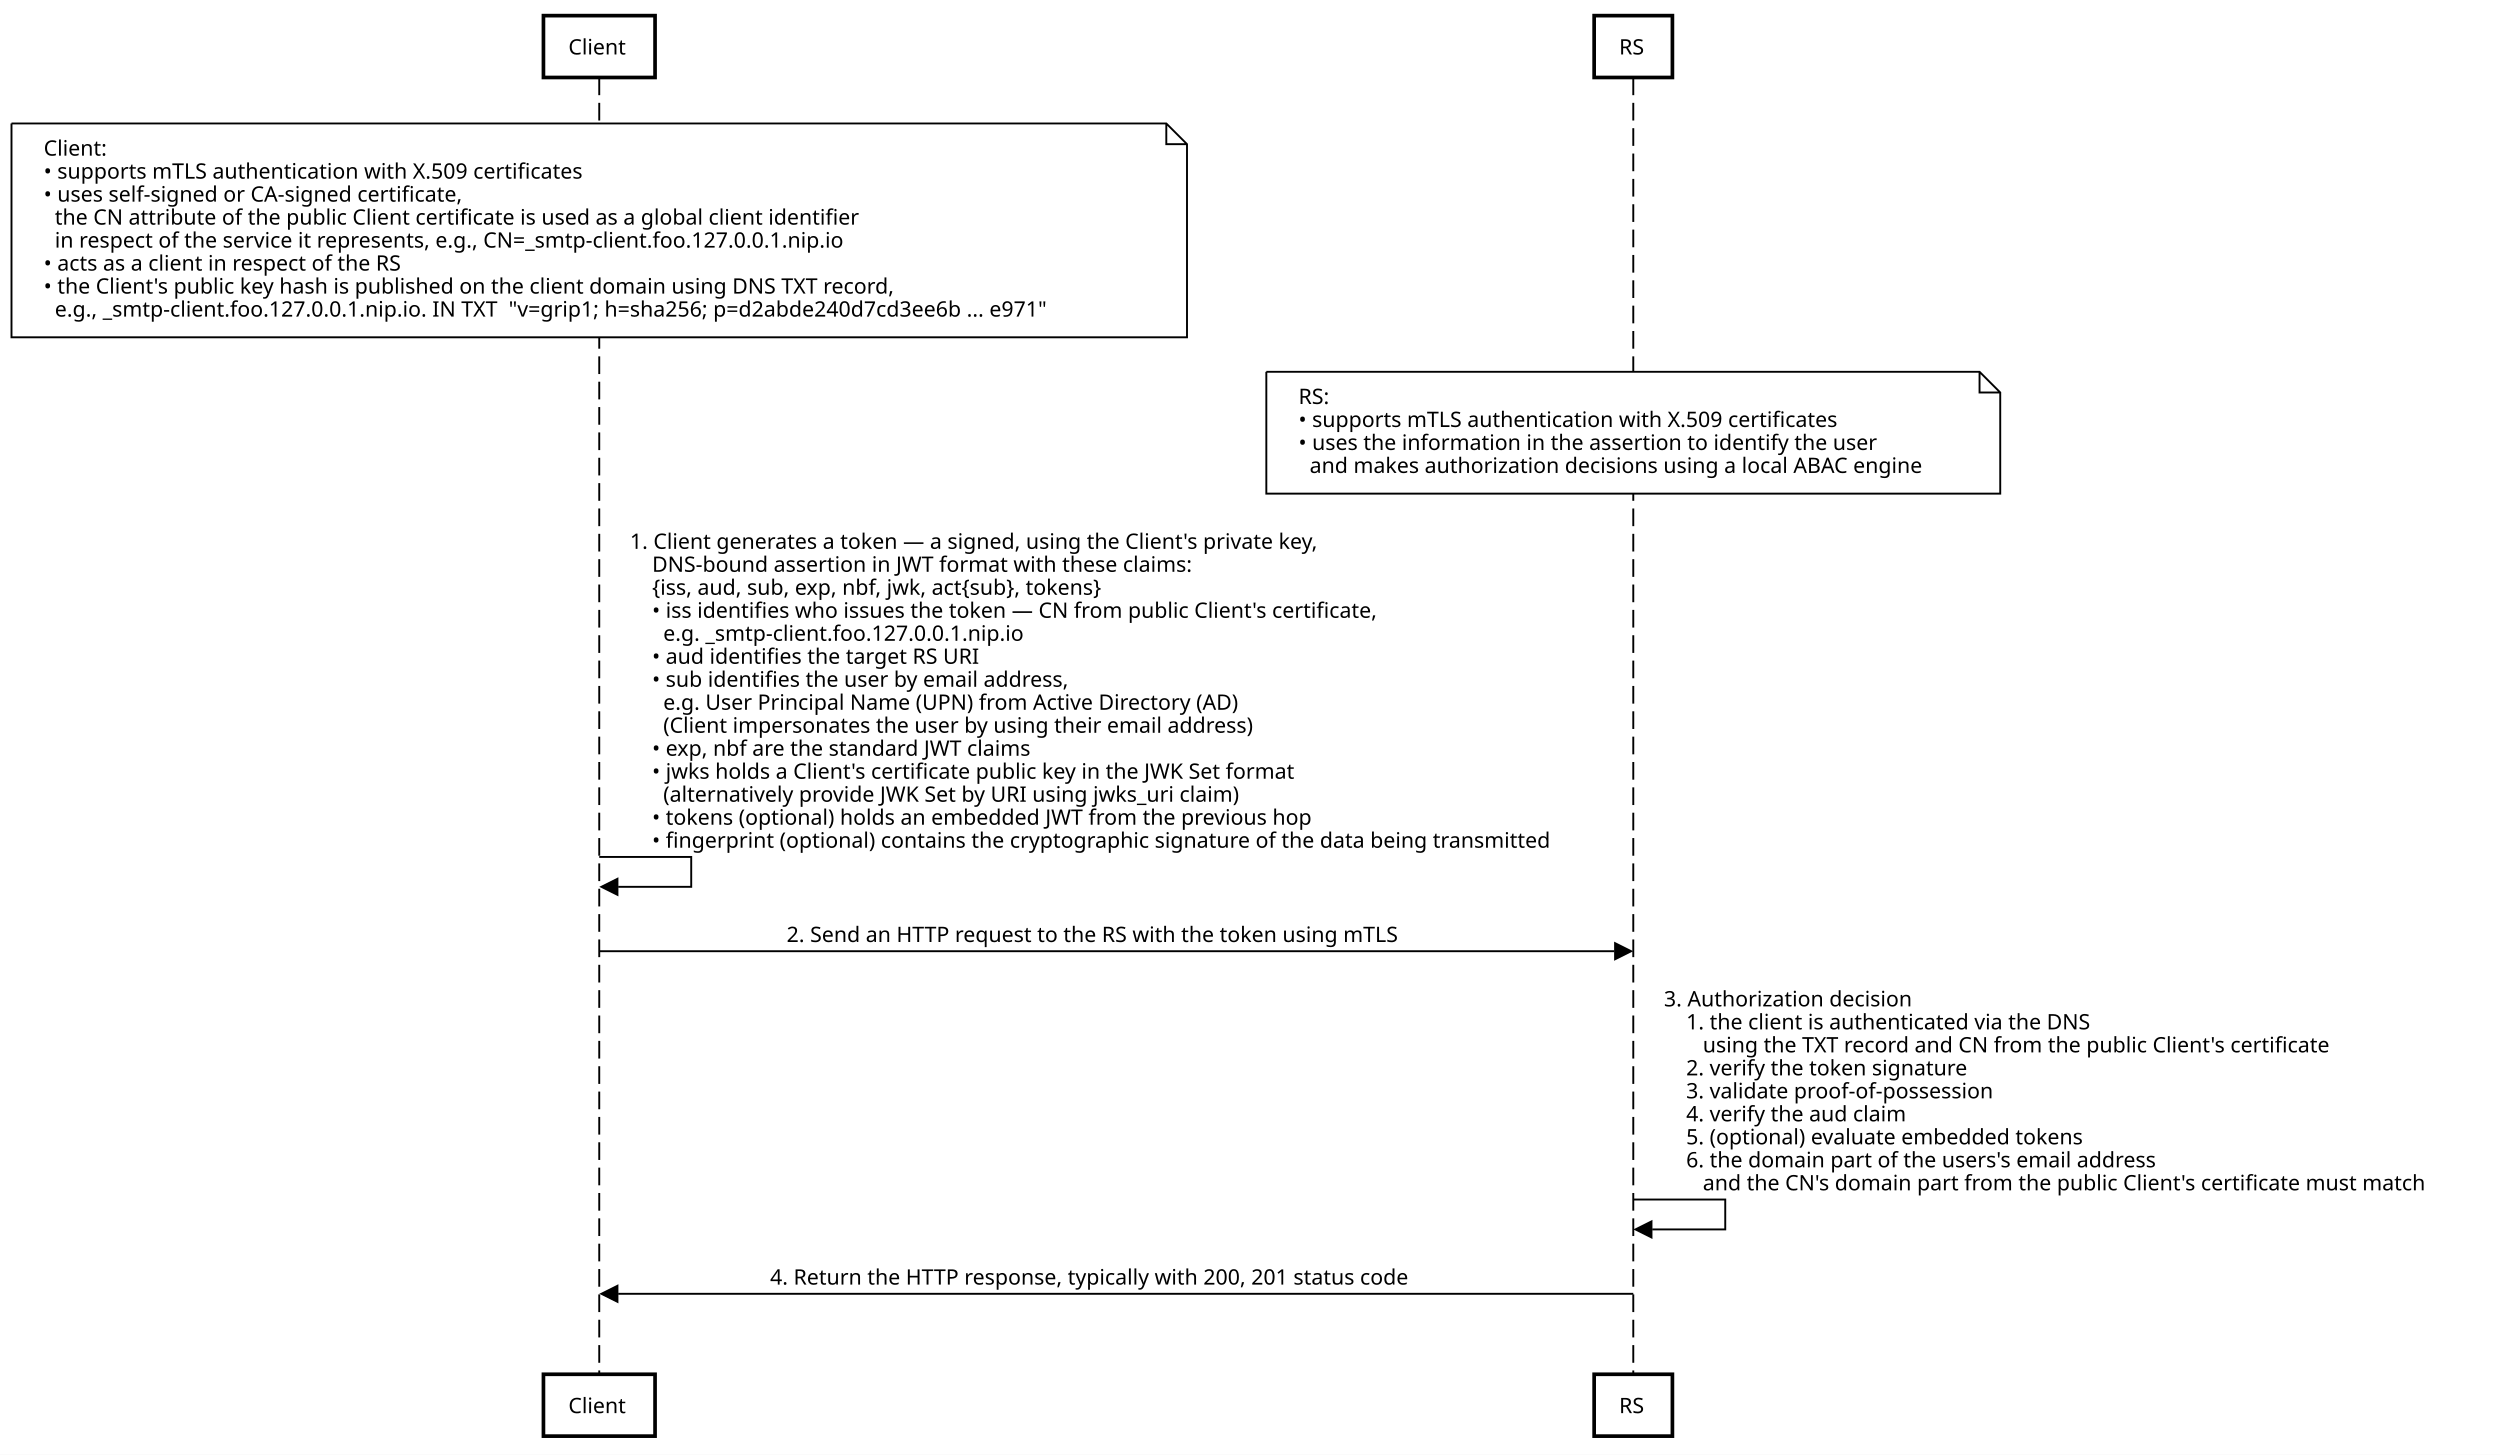
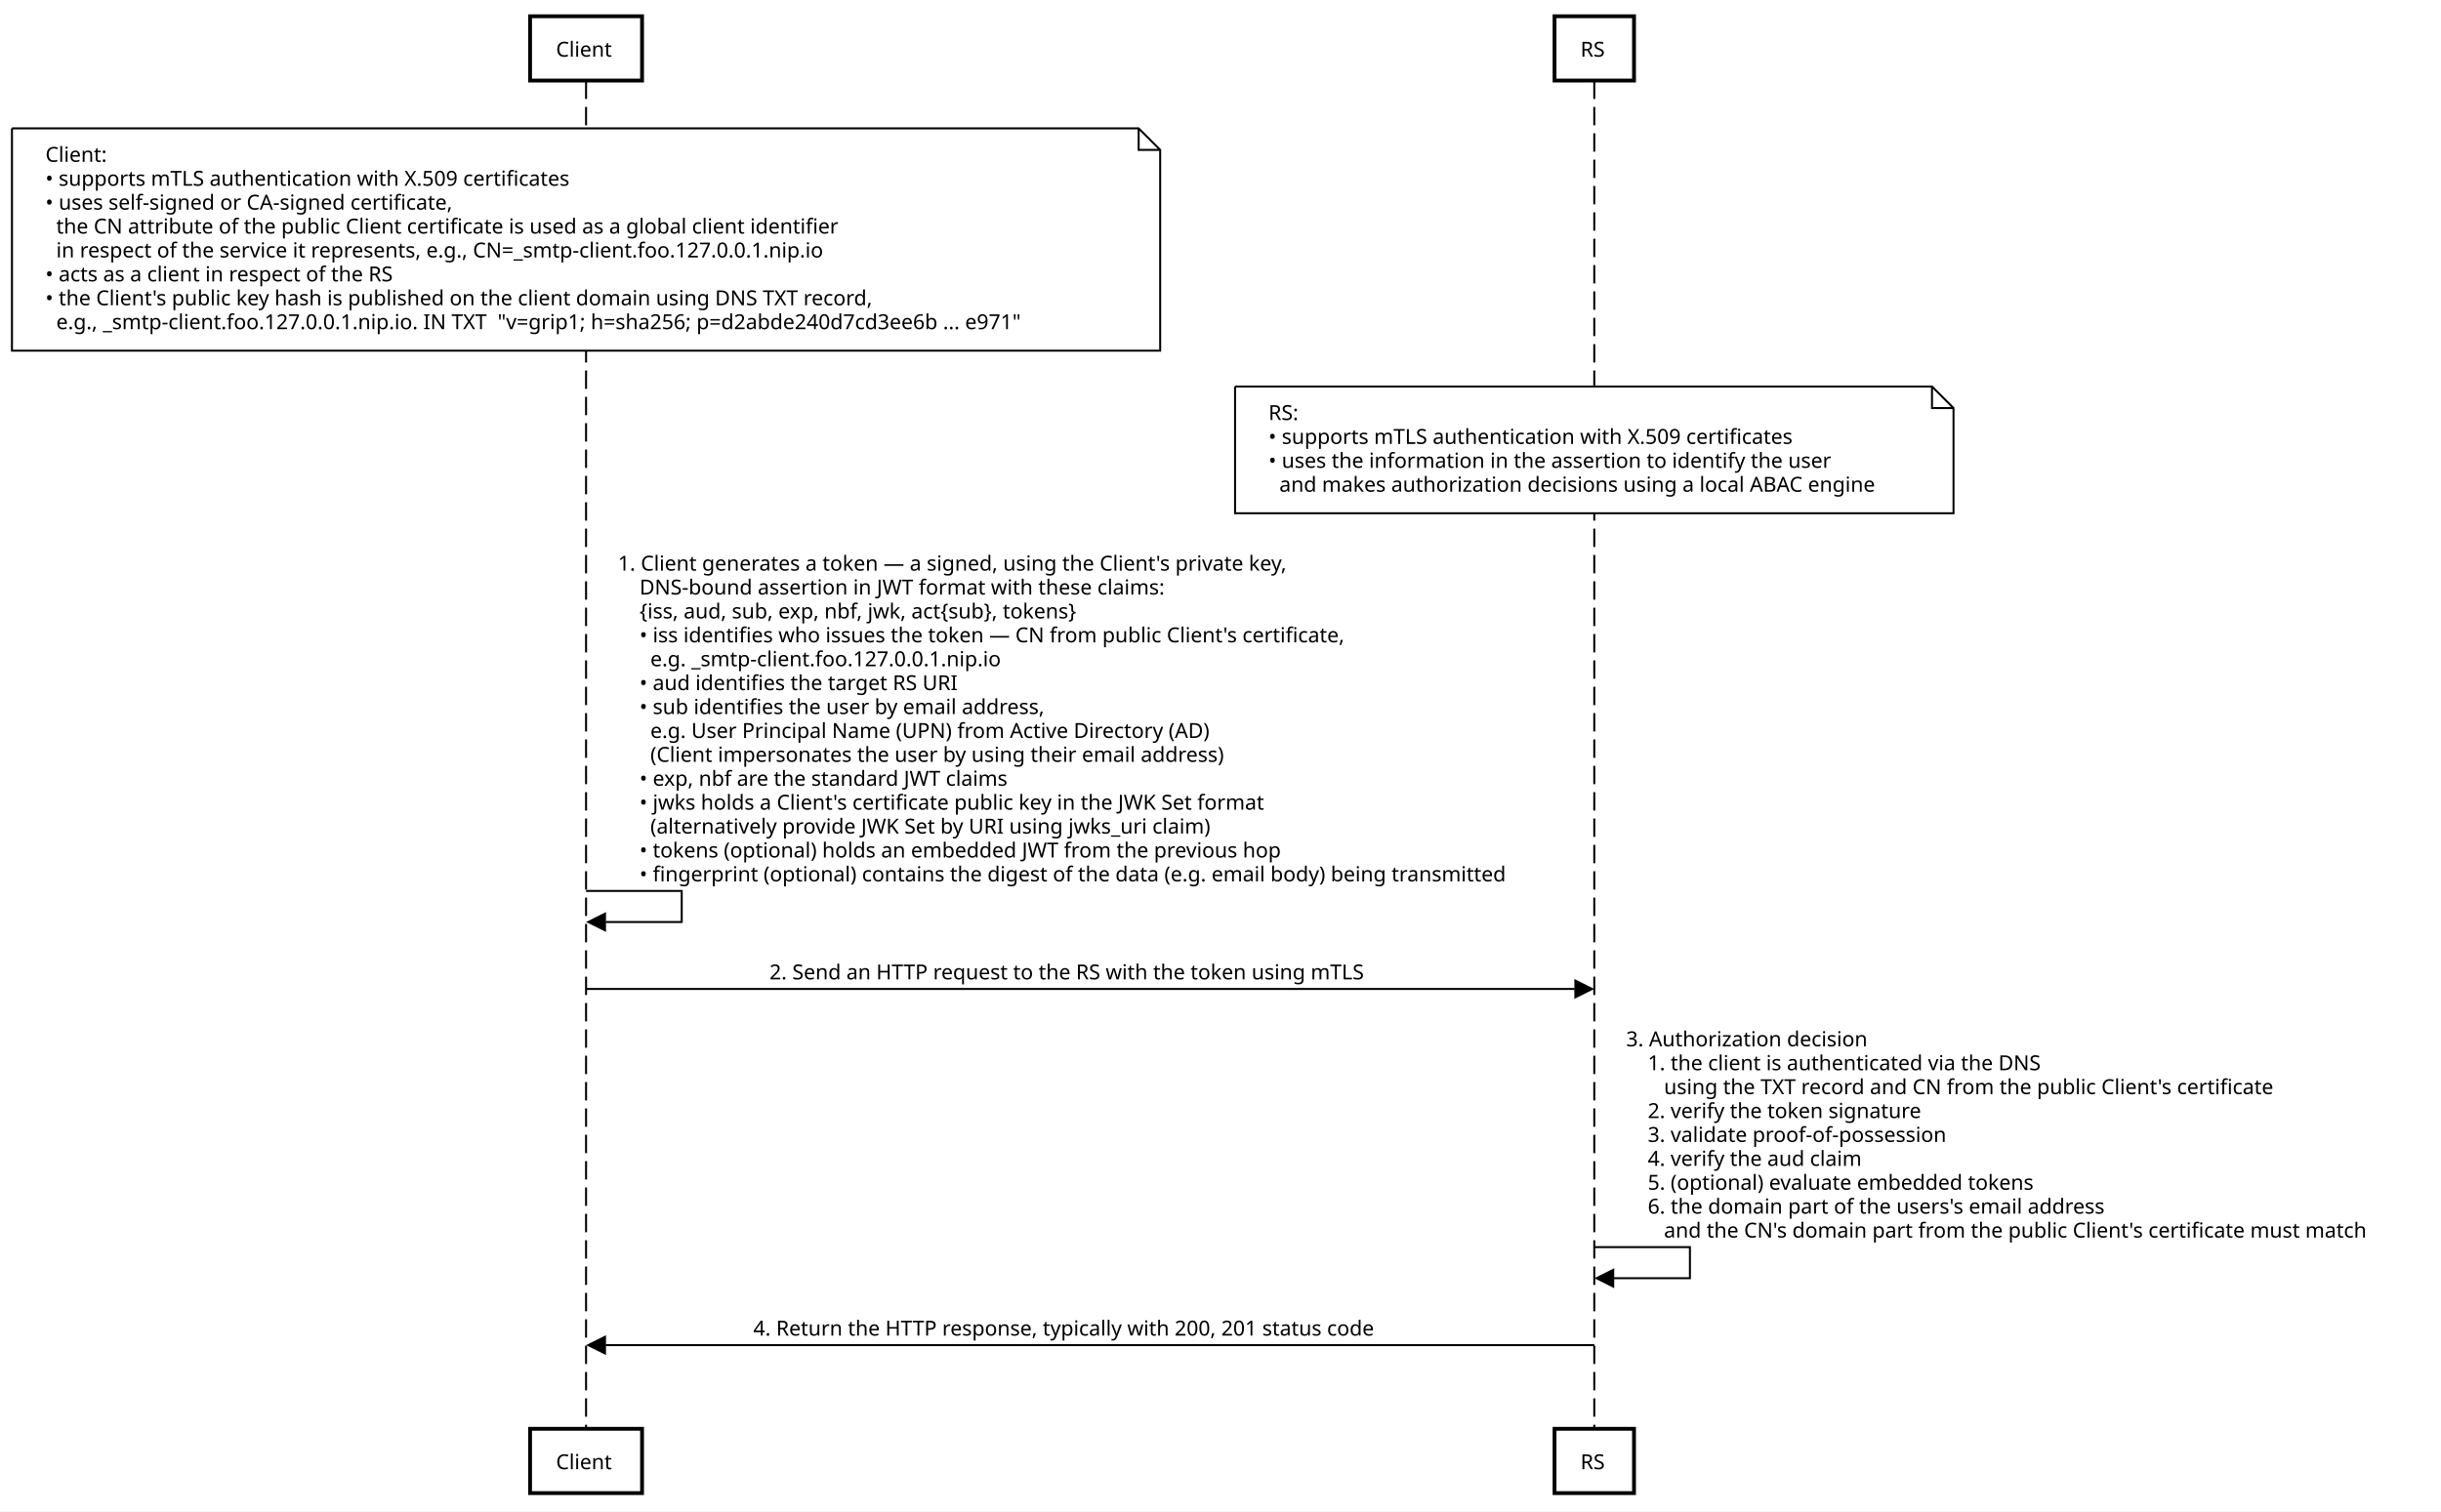
- <svg xmlns="http://www.w3.org/2000/svg" version="1.1" width="1093" height="636">
+ <svg xmlns="http://www.w3.org/2000/svg" version="1.1" width="1411" height="874">
  <defs />
  <g>
    <g />
    <g />
    <g />
    <g />
    <g />
    <g />
    <g />
    <g />
    <g />
    <g />
    <g />
    <g />
    <g />
    <g />
    <g />
    <g />
    <g />
    <g />
    <g />
    <g />
    <g />
    <g />
    <g />
    <g />
    <g />
    <g />
    <g />
    <g />
    <g />
    <g />
    <g />
    <g />
    <g />
    <g />
    <g />
    <g />
    <g />
    <g />
    <g />
    <g>
-       <rect fill="white" stroke="none" x="0" y="0" width="1093" height="636" />
-     </g>
-     <g />
-     <g>
-       <path fill="none" stroke="black" paint-order="fill stroke markers" d=" M 261.991 33.877 L 261.991 600.834" stroke-miterlimit="10" stroke-width="0.838" stroke-dasharray="7.733,3.351" />
-       <path fill="none" stroke="black" paint-order="fill stroke markers" d=" M 714.071 33.877 L 714.071 600.834" stroke-miterlimit="10" stroke-width="0.838" stroke-dasharray="7.733,3.351" />
-     </g>
-     <g>
-       <path fill="none" stroke="none" />
-       <g>
-         <path fill="white" stroke="black" paint-order="fill stroke markers" d=" M 237.593 6.836 L 286.39 6.836 L 286.39 33.877 L 237.593 33.877 L 237.593 6.836 Z" stroke-miterlimit="10" stroke-width="1.608" stroke-dasharray="" />
-       </g>
-       <g>
-         <text fill="black" stroke="none" font-family="sans-serif" font-size="7pt" font-style="normal" font-weight="normal" text-decoration="normal" x="248.5" y="23.824" text-anchor="start" dominant-baseline="alphabetic" xml:space="preserve">Client</text>
-       </g>
-       <path fill="none" stroke="none" />
-       <g>
-         <path fill="white" stroke="black" paint-order="fill stroke markers" d=" M 696.964 6.836 L 731.178 6.836 L 731.178 33.877 L 696.964 33.877 L 696.964 6.836 Z" stroke-miterlimit="10" stroke-width="1.608" stroke-dasharray="" />
-       </g>
-       <g>
-         <text fill="black" stroke="none" font-family="sans-serif" font-size="7pt" font-style="normal" font-weight="normal" text-decoration="normal" x="707.871" y="23.824" text-anchor="start" dominant-baseline="alphabetic" xml:space="preserve">RS</text>
-       </g>
-       <path fill="none" stroke="none" />
-       <g>
-         <path fill="white" stroke="black" paint-order="fill stroke markers" d=" M 237.593 600.834 L 286.39 600.834 L 286.39 627.875 L 237.593 627.875 L 237.593 600.834 Z" stroke-miterlimit="10" stroke-width="1.608" stroke-dasharray="" />
-       </g>
-       <g>
-         <text fill="black" stroke="none" font-family="sans-serif" font-size="7pt" font-style="normal" font-weight="normal" text-decoration="normal" x="248.5" y="617.823" text-anchor="start" dominant-baseline="alphabetic" xml:space="preserve">Client</text>
-       </g>
-       <path fill="none" stroke="none" />
-       <g>
-         <path fill="white" stroke="black" paint-order="fill stroke markers" d=" M 696.964 600.834 L 731.178 600.834 L 731.178 627.875 L 696.964 627.875 L 696.964 600.834 Z" stroke-miterlimit="10" stroke-width="1.608" stroke-dasharray="" />
-       </g>
-       <g>
-         <text fill="black" stroke="none" font-family="sans-serif" font-size="7pt" font-style="normal" font-weight="normal" text-decoration="normal" x="707.871" y="617.823" text-anchor="start" dominant-baseline="alphabetic" xml:space="preserve">RS</text>
-       </g>
-     </g>
-     <g>
-       <path fill="white" stroke="black" paint-order="fill stroke markers" d=" M 5.026 53.982 L 509.909 53.982 L 518.956 63.029 L 518.956 147.469 L 5.026 147.469 L 5.026 53.982 M 509.909 53.982 L 509.909 63.029 L 518.956 63.029" stroke-miterlimit="10" stroke-width="0.838" stroke-dasharray="" />
-       <g>
-         <text fill="black" stroke="none" font-family="sans-serif" font-size="7pt" font-style="normal" font-weight="normal" text-decoration="normal" x="19.1" y="68.055" text-anchor="start" dominant-baseline="alphabetic" xml:space="preserve">Client:</text>
-         <text fill="black" stroke="none" font-family="sans-serif" font-size="7pt" font-style="normal" font-weight="normal" text-decoration="normal" x="19.1" y="78.107" text-anchor="start" dominant-baseline="alphabetic" xml:space="preserve">• supports mTLS authentication with X.509 certificates</text>
-         <text fill="black" stroke="none" font-family="sans-serif" font-size="7pt" font-style="normal" font-weight="normal" text-decoration="normal" x="19.1" y="88.16" text-anchor="start" dominant-baseline="alphabetic" xml:space="preserve">• uses self-signed or CA-signed certificate,</text>
-         <text fill="black" stroke="none" font-family="sans-serif" font-size="7pt" font-style="normal" font-weight="normal" text-decoration="normal" x="19.1" y="98.212" text-anchor="start" dominant-baseline="alphabetic" xml:space="preserve">  the CN attribute of the public Client certificate is used as a global client identifier</text>
-         <text fill="black" stroke="none" font-family="sans-serif" font-size="7pt" font-style="normal" font-weight="normal" text-decoration="normal" x="19.1" y="108.265" text-anchor="start" dominant-baseline="alphabetic" xml:space="preserve">  in respect of the service it represents, e.g., CN=_smtp-client.foo.127.0.0.1.nip.io</text>
-         <text fill="black" stroke="none" font-family="sans-serif" font-size="7pt" font-style="normal" font-weight="normal" text-decoration="normal" x="19.1" y="118.317" text-anchor="start" dominant-baseline="alphabetic" xml:space="preserve">• acts as a client in respect of the RS</text>
-         <text fill="black" stroke="none" font-family="sans-serif" font-size="7pt" font-style="normal" font-weight="normal" text-decoration="normal" x="19.1" y="128.37" text-anchor="start" dominant-baseline="alphabetic" xml:space="preserve">• the Client's public key hash is published on the client domain using DNS TXT record,</text>
-         <text fill="black" stroke="none" font-family="sans-serif" font-size="7pt" font-style="normal" font-weight="normal" text-decoration="normal" x="19.1" y="138.422" text-anchor="start" dominant-baseline="alphabetic" xml:space="preserve">  e.g., _smtp-client.foo.127.0.0.1.nip.io. IN TXT  "v=grip1; h=sha256; p=d2abde240d7cd3ee6b ... e971"</text>
-       </g>
-       <path fill="white" stroke="black" paint-order="fill stroke markers" d=" M 553.639 162.548 L 865.455 162.548 L 874.502 171.595 L 874.502 215.826 L 553.639 215.826 L 553.639 162.548 M 865.455 162.548 L 865.455 171.595 L 874.502 171.595" stroke-miterlimit="10" stroke-width="0.838" stroke-dasharray="" />
-       <g>
-         <text fill="black" stroke="none" font-family="sans-serif" font-size="7pt" font-style="normal" font-weight="normal" text-decoration="normal" x="567.712" y="176.621" text-anchor="start" dominant-baseline="alphabetic" xml:space="preserve">RS:</text>
-         <text fill="black" stroke="none" font-family="sans-serif" font-size="7pt" font-style="normal" font-weight="normal" text-decoration="normal" x="567.712" y="186.674" text-anchor="start" dominant-baseline="alphabetic" xml:space="preserve">• supports mTLS authentication with X.509 certificates</text>
-         <text fill="black" stroke="none" font-family="sans-serif" font-size="7pt" font-style="normal" font-weight="normal" text-decoration="normal" x="567.712" y="196.726" text-anchor="start" dominant-baseline="alphabetic" xml:space="preserve">• uses the information in the assertion to identify the user</text>
-         <text fill="black" stroke="none" font-family="sans-serif" font-size="7pt" font-style="normal" font-weight="normal" text-decoration="normal" x="567.712" y="206.779" text-anchor="start" dominant-baseline="alphabetic" xml:space="preserve">  and makes authorization decisions using a local ABAC engine</text>
-       </g>
-       <g>
-         <g>
-           <rect fill="white" stroke="none" x="273.887" y="230.904" width="329.482" height="13.068" />
-         </g>
-         <g>
-           <rect fill="white" stroke="none" x="273.887" y="240.957" width="267.399" height="13.068" />
-         </g>
-         <g>
-           <rect fill="white" stroke="none" x="273.887" y="251.009" width="236.582" height="13.068" />
-         </g>
-         <g>
-           <rect fill="white" stroke="none" x="273.887" y="261.062" width="357.632" height="13.068" />
-         </g>
-         <g>
-           <rect fill="white" stroke="none" x="273.887" y="271.114" width="192.116" height="13.068" />
-         </g>
-         <g>
-           <rect fill="white" stroke="none" x="273.887" y="281.167" width="170.699" height="13.068" />
-         </g>
-         <g>
-           <rect fill="white" stroke="none" x="273.887" y="291.219" width="213.116" height="13.068" />
-         </g>
-         <g>
-           <rect fill="white" stroke="none" x="273.887" y="301.271" width="291.699" height="13.068" />
-         </g>
-         <g>
-           <rect fill="white" stroke="none" x="273.887" y="311.324" width="298.749" height="13.068" />
-         </g>
-         <g>
-           <rect fill="white" stroke="none" x="273.887" y="321.376" width="195.616" height="13.068" />
-         </g>
-         <g>
-           <rect fill="white" stroke="none" x="273.887" y="331.429" width="321.282" height="13.068" />
-         </g>
-         <g>
-           <rect fill="white" stroke="none" x="273.887" y="341.481" width="294.049" height="13.068" />
-         </g>
-         <g>
-           <rect fill="white" stroke="none" x="273.887" y="351.534" width="324.649" height="13.068" />
-         </g>
-         <g>
-           <rect fill="white" stroke="none" x="273.887" y="361.586" width="436.666" height="13.068" />
-         </g>
-         <text fill="black" stroke="none" font-family="sans-serif" font-size="7pt" font-style="normal" font-weight="normal" text-decoration="normal" x="275.395" y="239.952" text-anchor="start" dominant-baseline="alphabetic" xml:space="preserve">1. Client generates a token — a signed, using the Client's private key,</text>
-         <text fill="black" stroke="none" font-family="sans-serif" font-size="7pt" font-style="normal" font-weight="normal" text-decoration="normal" x="275.395" y="250.004" text-anchor="start" dominant-baseline="alphabetic" xml:space="preserve">    DNS-bound assertion in JWT format with these claims:</text>
-         <text fill="black" stroke="none" font-family="sans-serif" font-size="7pt" font-style="normal" font-weight="normal" text-decoration="normal" x="275.395" y="260.056" text-anchor="start" dominant-baseline="alphabetic" xml:space="preserve">    {iss, aud, sub, exp, nbf, jwk, act{sub}, tokens}</text>
-         <text fill="black" stroke="none" font-family="sans-serif" font-size="7pt" font-style="normal" font-weight="normal" text-decoration="normal" x="275.395" y="270.109" text-anchor="start" dominant-baseline="alphabetic" xml:space="preserve">    • iss identifies who issues the token — CN from public Client's certificate,</text>
-         <text fill="black" stroke="none" font-family="sans-serif" font-size="7pt" font-style="normal" font-weight="normal" text-decoration="normal" x="275.395" y="280.161" text-anchor="start" dominant-baseline="alphabetic" xml:space="preserve">      e.g. _smtp-client.foo.127.0.0.1.nip.io</text>
-         <text fill="black" stroke="none" font-family="sans-serif" font-size="7pt" font-style="normal" font-weight="normal" text-decoration="normal" x="275.395" y="290.214" text-anchor="start" dominant-baseline="alphabetic" xml:space="preserve">    • aud identifies the target RS URI</text>
-         <text fill="black" stroke="none" font-family="sans-serif" font-size="7pt" font-style="normal" font-weight="normal" text-decoration="normal" x="275.395" y="300.266" text-anchor="start" dominant-baseline="alphabetic" xml:space="preserve">    • sub identifies the user by email address,</text>
-         <text fill="black" stroke="none" font-family="sans-serif" font-size="7pt" font-style="normal" font-weight="normal" text-decoration="normal" x="275.395" y="310.319" text-anchor="start" dominant-baseline="alphabetic" xml:space="preserve">      e.g. User Principal Name (UPN) from Active Directory (AD)</text>
-         <text fill="black" stroke="none" font-family="sans-serif" font-size="7pt" font-style="normal" font-weight="normal" text-decoration="normal" x="275.395" y="320.371" text-anchor="start" dominant-baseline="alphabetic" xml:space="preserve">      (Client impersonates the user by using their email address)</text>
-         <text fill="black" stroke="none" font-family="sans-serif" font-size="7pt" font-style="normal" font-weight="normal" text-decoration="normal" x="275.395" y="330.423" text-anchor="start" dominant-baseline="alphabetic" xml:space="preserve">    • exp, nbf are the standard JWT claims</text>
-         <text fill="black" stroke="none" font-family="sans-serif" font-size="7pt" font-style="normal" font-weight="normal" text-decoration="normal" x="275.395" y="340.476" text-anchor="start" dominant-baseline="alphabetic" xml:space="preserve">    • jwks holds a Client's certificate public key in the JWK Set format</text>
-         <text fill="black" stroke="none" font-family="sans-serif" font-size="7pt" font-style="normal" font-weight="normal" text-decoration="normal" x="275.395" y="350.528" text-anchor="start" dominant-baseline="alphabetic" xml:space="preserve">      (alternatively provide JWK Set by URI using jwks_uri claim)</text>
-         <text fill="black" stroke="none" font-family="sans-serif" font-size="7pt" font-style="normal" font-weight="normal" text-decoration="normal" x="275.395" y="360.581" text-anchor="start" dominant-baseline="alphabetic" xml:space="preserve">    • tokens (optional) holds an embedded JWT from the previous hop</text>
-         <text fill="black" stroke="none" font-family="sans-serif" font-size="7pt" font-style="normal" font-weight="normal" text-decoration="normal" x="275.395" y="370.633" text-anchor="start" dominant-baseline="alphabetic" xml:space="preserve">    • fingerprint (optional) contains the cryptographic signature of the data being transmitted</text>
-       </g>
-       <g>
-         <path fill="none" stroke="black" paint-order="fill stroke markers" d=" M 261.991 374.654 L 302.201 374.654 L 302.201 387.722 L 270.268 387.722" stroke-miterlimit="10" stroke-width="0.838" stroke-dasharray="" />
-         <g transform="translate(261.9913,387.7223) translate(-261.9913,-387.7223)">
-           <path fill="black" stroke="none" paint-order="stroke fill markers" d=" M 270.368 383.534 L 261.991 387.722 L 270.368 391.911 Z" />
-         </g>
-       </g>
-       <g>
-         <g>
-           <rect fill="white" stroke="none" x="342.398" y="402.801" width="291.266" height="13.068" />
-         </g>
-         <text fill="black" stroke="none" font-family="sans-serif" font-size="7pt" font-style="normal" font-weight="normal" text-decoration="normal" x="343.906" y="411.848" text-anchor="start" dominant-baseline="alphabetic" xml:space="preserve">2. Send an HTTP request to the RS with the token using mTLS</text>
-       </g>
-       <g>
-         <path fill="none" stroke="black" paint-order="fill stroke markers" d=" M 261.991 415.869 L 705.794 415.869" stroke-miterlimit="10" stroke-width="0.838" stroke-dasharray="" />
-         <g transform="translate(714.0707,415.8691) translate(-714.0707,-415.8691)">
-           <path fill="black" stroke="none" paint-order="stroke fill markers" d=" M 705.694 411.681 L 714.071 415.869 L 705.694 420.058 Z" />
-         </g>
-       </g>
-       <g>
-         <g>
-           <rect fill="white" stroke="none" x="725.966" y="430.948" width="118.732" height="13.068" />
-         </g>
-         <g>
-           <rect fill="white" stroke="none" x="725.966" y="441" width="207.332" height="13.068" />
-         </g>
-         <g>
-           <rect fill="white" stroke="none" x="725.966" y="451.053" width="318.932" height="13.068" />
-         </g>
-         <g>
-           <rect fill="white" stroke="none" x="725.966" y="461.105" width="147.249" height="13.068" />
-         </g>
-         <g>
-           <rect fill="white" stroke="none" x="725.966" y="471.158" width="157.232" height="13.068" />
-         </g>
-         <g>
-           <rect fill="white" stroke="none" x="725.966" y="481.21" width="119.899" height="13.068" />
-         </g>
-         <g>
-           <rect fill="white" stroke="none" x="725.966" y="491.262" width="202.132" height="13.068" />
-         </g>
-         <g>
-           <rect fill="white" stroke="none" x="725.966" y="501.315" width="236.132" height="13.068" />
-         </g>
-         <g>
-           <rect fill="white" stroke="none" x="725.966" y="511.367" width="363.766" height="13.068" />
-         </g>
-         <text fill="black" stroke="none" font-family="sans-serif" font-size="7pt" font-style="normal" font-weight="normal" text-decoration="normal" x="727.474" y="439.995" text-anchor="start" dominant-baseline="alphabetic" xml:space="preserve">3. Authorization decision</text>
-         <text fill="black" stroke="none" font-family="sans-serif" font-size="7pt" font-style="normal" font-weight="normal" text-decoration="normal" x="727.474" y="450.047" text-anchor="start" dominant-baseline="alphabetic" xml:space="preserve">    1. the client is authenticated via the DNS</text>
-         <text fill="black" stroke="none" font-family="sans-serif" font-size="7pt" font-style="normal" font-weight="normal" text-decoration="normal" x="727.474" y="460.1" text-anchor="start" dominant-baseline="alphabetic" xml:space="preserve">       using the TXT record and CN from the public Client's certificate</text>
-         <text fill="black" stroke="none" font-family="sans-serif" font-size="7pt" font-style="normal" font-weight="normal" text-decoration="normal" x="727.474" y="470.152" text-anchor="start" dominant-baseline="alphabetic" xml:space="preserve">    2. verify the token signature</text>
-         <text fill="black" stroke="none" font-family="sans-serif" font-size="7pt" font-style="normal" font-weight="normal" text-decoration="normal" x="727.474" y="480.205" text-anchor="start" dominant-baseline="alphabetic" xml:space="preserve">    3. validate proof-of-possession</text>
-         <text fill="black" stroke="none" font-family="sans-serif" font-size="7pt" font-style="normal" font-weight="normal" text-decoration="normal" x="727.474" y="490.257" text-anchor="start" dominant-baseline="alphabetic" xml:space="preserve">    4. verify the aud claim</text>
-         <text fill="black" stroke="none" font-family="sans-serif" font-size="7pt" font-style="normal" font-weight="normal" text-decoration="normal" x="727.474" y="500.31" text-anchor="start" dominant-baseline="alphabetic" xml:space="preserve">    5. (optional) evaluate embedded tokens</text>
-         <text fill="black" stroke="none" font-family="sans-serif" font-size="7pt" font-style="normal" font-weight="normal" text-decoration="normal" x="727.474" y="510.362" text-anchor="start" dominant-baseline="alphabetic" xml:space="preserve">    6. the domain part of the users's email address</text>
-         <text fill="black" stroke="none" font-family="sans-serif" font-size="7pt" font-style="normal" font-weight="normal" text-decoration="normal" x="727.474" y="520.414" text-anchor="start" dominant-baseline="alphabetic" xml:space="preserve">       and the CN's domain part from the public Client's certificate must match</text>
-       </g>
-       <g>
-         <path fill="none" stroke="black" paint-order="fill stroke markers" d=" M 714.071 524.435 L 754.28 524.435 L 754.28 537.504 L 722.347 537.504" stroke-miterlimit="10" stroke-width="0.838" stroke-dasharray="" />
-         <g transform="translate(714.0707,537.5036) translate(-714.0707,-537.5036)">
-           <path fill="black" stroke="none" paint-order="stroke fill markers" d=" M 722.448 533.315 L 714.071 537.504 L 722.448 541.692 Z" />
-         </g>
-       </g>
-       <g>
-         <g>
-           <rect fill="white" stroke="none" x="335.156" y="552.582" width="305.749" height="13.068" />
-         </g>
-         <text fill="black" stroke="none" font-family="sans-serif" font-size="7pt" font-style="normal" font-weight="normal" text-decoration="normal" x="336.664" y="561.629" text-anchor="start" dominant-baseline="alphabetic" xml:space="preserve">4. Return the HTTP response, typically with 200, 201 status code</text>
-       </g>
-       <g>
-         <path fill="none" stroke="black" paint-order="fill stroke markers" d=" M 714.071 565.65 L 270.268 565.65" stroke-miterlimit="10" stroke-width="0.838" stroke-dasharray="" />
-         <g transform="translate(261.9913,565.6504) translate(-261.9913,-565.6504)">
-           <path fill="black" stroke="none" paint-order="stroke fill markers" d=" M 270.368 561.462 L 261.991 565.65 L 270.368 569.839 Z" />
+       <rect fill="white" stroke="none" x="0" y="0" width="1411" height="874" />
+     </g>
+     <g />
+     <g>
+       <path fill="none" stroke="black" paint-order="fill stroke markers" d=" M 338.77 46.58 L 338.77 826.147" stroke-miterlimit="10" stroke-width="1.152" stroke-dasharray="10.632,4.607" />
+       <path fill="none" stroke="black" paint-order="fill stroke markers" d=" M 921.561 46.58 L 921.561 826.147" stroke-miterlimit="10" stroke-width="1.152" stroke-dasharray="10.632,4.607" />
+     </g>
+     <g>
+       <path fill="none" stroke="none" />
+       <g>
+         <path fill="white" stroke="black" paint-order="fill stroke markers" d=" M 306.407 9.399 L 371.134 9.399 L 371.134 46.58 L 306.407 46.58 L 306.407 9.399 Z" stroke-miterlimit="10" stroke-width="2.212" stroke-dasharray="" />
+       </g>
+       <g>
+         <text fill="black" stroke="none" font-family="sans-serif" font-size="9pt" font-style="normal" font-weight="normal" text-decoration="normal" x="321.404" y="32.758" text-anchor="start" dominant-baseline="alphabetic" xml:space="preserve">Client</text>
+       </g>
+       <path fill="none" stroke="none" />
+       <g>
+         <path fill="white" stroke="black" paint-order="fill stroke markers" d=" M 898.589 9.399 L 944.533 9.399 L 944.533 46.58 L 898.589 46.58 L 898.589 9.399 Z" stroke-miterlimit="10" stroke-width="2.212" stroke-dasharray="" />
+       </g>
+       <g>
+         <text fill="black" stroke="none" font-family="sans-serif" font-size="9pt" font-style="normal" font-weight="normal" text-decoration="normal" x="913.586" y="32.758" text-anchor="start" dominant-baseline="alphabetic" xml:space="preserve">RS</text>
+       </g>
+       <path fill="none" stroke="none" />
+       <g>
+         <path fill="white" stroke="black" paint-order="fill stroke markers" d=" M 306.407 826.147 L 371.134 826.147 L 371.134 863.328 L 306.407 863.328 L 306.407 826.147 Z" stroke-miterlimit="10" stroke-width="2.212" stroke-dasharray="" />
+       </g>
+       <g>
+         <text fill="black" stroke="none" font-family="sans-serif" font-size="9pt" font-style="normal" font-weight="normal" text-decoration="normal" x="321.404" y="849.506" text-anchor="start" dominant-baseline="alphabetic" xml:space="preserve">Client</text>
+       </g>
+       <path fill="none" stroke="none" />
+       <g>
+         <path fill="white" stroke="black" paint-order="fill stroke markers" d=" M 898.589 826.147 L 944.533 826.147 L 944.533 863.328 L 898.589 863.328 L 898.589 826.147 Z" stroke-miterlimit="10" stroke-width="2.212" stroke-dasharray="" />
+       </g>
+       <g>
+         <text fill="black" stroke="none" font-family="sans-serif" font-size="9pt" font-style="normal" font-weight="normal" text-decoration="normal" x="913.586" y="849.506" text-anchor="start" dominant-baseline="alphabetic" xml:space="preserve">RS</text>
+       </g>
+     </g>
+     <g>
+       <path fill="white" stroke="black" paint-order="fill stroke markers" d=" M 6.911 74.225 L 658.19 74.225 L 670.63 86.665 L 670.63 202.77 L 6.911 202.77 L 6.911 74.225 M 658.19 74.225 L 658.19 86.665 L 670.63 86.665" stroke-miterlimit="10" stroke-width="1.152" stroke-dasharray="" />
+       <g>
+         <text fill="black" stroke="none" font-family="sans-serif" font-size="9pt" font-style="normal" font-weight="normal" text-decoration="normal" x="26.262" y="93.576" text-anchor="start" dominant-baseline="alphabetic" xml:space="preserve">Client:</text>
+         <text fill="black" stroke="none" font-family="sans-serif" font-size="9pt" font-style="normal" font-weight="normal" text-decoration="normal" x="26.262" y="107.398" text-anchor="start" dominant-baseline="alphabetic" xml:space="preserve">• supports mTLS authentication with X.509 certificates</text>
+         <text fill="black" stroke="none" font-family="sans-serif" font-size="9pt" font-style="normal" font-weight="normal" text-decoration="normal" x="26.262" y="121.22" text-anchor="start" dominant-baseline="alphabetic" xml:space="preserve">• uses self-signed or CA-signed certificate,</text>
+         <text fill="black" stroke="none" font-family="sans-serif" font-size="9pt" font-style="normal" font-weight="normal" text-decoration="normal" x="26.262" y="135.042" text-anchor="start" dominant-baseline="alphabetic" xml:space="preserve">  the CN attribute of the public Client certificate is used as a global client identifier</text>
+         <text fill="black" stroke="none" font-family="sans-serif" font-size="9pt" font-style="normal" font-weight="normal" text-decoration="normal" x="26.262" y="148.864" text-anchor="start" dominant-baseline="alphabetic" xml:space="preserve">  in respect of the service it represents, e.g., CN=_smtp-client.foo.127.0.0.1.nip.io</text>
+         <text fill="black" stroke="none" font-family="sans-serif" font-size="9pt" font-style="normal" font-weight="normal" text-decoration="normal" x="26.262" y="162.686" text-anchor="start" dominant-baseline="alphabetic" xml:space="preserve">• acts as a client in respect of the RS</text>
+         <text fill="black" stroke="none" font-family="sans-serif" font-size="9pt" font-style="normal" font-weight="normal" text-decoration="normal" x="26.262" y="176.508" text-anchor="start" dominant-baseline="alphabetic" xml:space="preserve">• the Client's public key hash is published on the client domain using DNS TXT record,</text>
+         <text fill="black" stroke="none" font-family="sans-serif" font-size="9pt" font-style="normal" font-weight="normal" text-decoration="normal" x="26.262" y="190.33" text-anchor="start" dominant-baseline="alphabetic" xml:space="preserve">  e.g., _smtp-client.foo.127.0.0.1.nip.io. IN TXT  "v=grip1; h=sha256; p=d2abde240d7cd3ee6b ... e971"</text>
+       </g>
+       <path fill="white" stroke="black" paint-order="fill stroke markers" d=" M 713.91 223.503 L 1116.772 223.503 L 1129.212 235.943 L 1129.212 296.76 L 713.91 296.76 L 713.91 223.503 M 1116.772 223.503 L 1116.772 235.943 L 1129.212 235.943" stroke-miterlimit="10" stroke-width="1.152" stroke-dasharray="" />
+       <g>
+         <text fill="black" stroke="none" font-family="sans-serif" font-size="9pt" font-style="normal" font-weight="normal" text-decoration="normal" x="733.261" y="242.854" text-anchor="start" dominant-baseline="alphabetic" xml:space="preserve">RS:</text>
+         <text fill="black" stroke="none" font-family="sans-serif" font-size="9pt" font-style="normal" font-weight="normal" text-decoration="normal" x="733.261" y="256.676" text-anchor="start" dominant-baseline="alphabetic" xml:space="preserve">• supports mTLS authentication with X.509 certificates</text>
+         <text fill="black" stroke="none" font-family="sans-serif" font-size="9pt" font-style="normal" font-weight="normal" text-decoration="normal" x="733.261" y="270.498" text-anchor="start" dominant-baseline="alphabetic" xml:space="preserve">• uses the information in the assertion to identify the user</text>
+         <text fill="black" stroke="none" font-family="sans-serif" font-size="9pt" font-style="normal" font-weight="normal" text-decoration="normal" x="733.261" y="284.32" text-anchor="start" dominant-baseline="alphabetic" xml:space="preserve">  and makes authorization decisions using a local ABAC engine</text>
+       </g>
+       <g>
+         <g>
+           <rect fill="white" stroke="none" x="355.126" y="317.494" width="424.197" height="17.969" />
+         </g>
+         <g>
+           <rect fill="white" stroke="none" x="355.126" y="331.316" width="344.28" height="17.969" />
+         </g>
+         <g>
+           <rect fill="white" stroke="none" x="355.126" y="345.138" width="304.58" height="17.969" />
+         </g>
+         <g>
+           <rect fill="white" stroke="none" x="355.126" y="358.96" width="460.397" height="17.969" />
+         </g>
+         <g>
+           <rect fill="white" stroke="none" x="355.126" y="372.782" width="247.48" height="17.969" />
+         </g>
+         <g>
+           <rect fill="white" stroke="none" x="355.126" y="386.604" width="219.88" height="17.969" />
+         </g>
+         <g>
+           <rect fill="white" stroke="none" x="355.126" y="400.426" width="274.447" height="17.969" />
+         </g>
+         <g>
+           <rect fill="white" stroke="none" x="355.126" y="414.248" width="375.613" height="17.969" />
+         </g>
+         <g>
+           <rect fill="white" stroke="none" x="355.126" y="428.07" width="384.647" height="17.969" />
+         </g>
+         <g>
+           <rect fill="white" stroke="none" x="355.126" y="441.892" width="251.913" height="17.969" />
+         </g>
+         <g>
+           <rect fill="white" stroke="none" x="355.126" y="455.714" width="413.68" height="17.969" />
+         </g>
+         <g>
+           <rect fill="white" stroke="none" x="355.126" y="469.537" width="378.647" height="17.969" />
+         </g>
+         <g>
+           <rect fill="white" stroke="none" x="355.126" y="483.359" width="418.063" height="17.969" />
+         </g>
+         <g>
+           <rect fill="white" stroke="none" x="355.126" y="497.181" width="561.597" height="17.969" />
+         </g>
+         <text fill="black" stroke="none" font-family="sans-serif" font-size="9pt" font-style="normal" font-weight="normal" text-decoration="normal" x="357.2" y="329.933" text-anchor="start" dominant-baseline="alphabetic" xml:space="preserve">1. Client generates a token — a signed, using the Client's private key,</text>
+         <text fill="black" stroke="none" font-family="sans-serif" font-size="9pt" font-style="normal" font-weight="normal" text-decoration="normal" x="357.2" y="343.756" text-anchor="start" dominant-baseline="alphabetic" xml:space="preserve">    DNS-bound assertion in JWT format with these claims:</text>
+         <text fill="black" stroke="none" font-family="sans-serif" font-size="9pt" font-style="normal" font-weight="normal" text-decoration="normal" x="357.2" y="357.578" text-anchor="start" dominant-baseline="alphabetic" xml:space="preserve">    {iss, aud, sub, exp, nbf, jwk, act{sub}, tokens}</text>
+         <text fill="black" stroke="none" font-family="sans-serif" font-size="9pt" font-style="normal" font-weight="normal" text-decoration="normal" x="357.2" y="371.4" text-anchor="start" dominant-baseline="alphabetic" xml:space="preserve">    • iss identifies who issues the token — CN from public Client's certificate,</text>
+         <text fill="black" stroke="none" font-family="sans-serif" font-size="9pt" font-style="normal" font-weight="normal" text-decoration="normal" x="357.2" y="385.222" text-anchor="start" dominant-baseline="alphabetic" xml:space="preserve">      e.g. _smtp-client.foo.127.0.0.1.nip.io</text>
+         <text fill="black" stroke="none" font-family="sans-serif" font-size="9pt" font-style="normal" font-weight="normal" text-decoration="normal" x="357.2" y="399.044" text-anchor="start" dominant-baseline="alphabetic" xml:space="preserve">    • aud identifies the target RS URI</text>
+         <text fill="black" stroke="none" font-family="sans-serif" font-size="9pt" font-style="normal" font-weight="normal" text-decoration="normal" x="357.2" y="412.866" text-anchor="start" dominant-baseline="alphabetic" xml:space="preserve">    • sub identifies the user by email address,</text>
+         <text fill="black" stroke="none" font-family="sans-serif" font-size="9pt" font-style="normal" font-weight="normal" text-decoration="normal" x="357.2" y="426.688" text-anchor="start" dominant-baseline="alphabetic" xml:space="preserve">      e.g. User Principal Name (UPN) from Active Directory (AD)</text>
+         <text fill="black" stroke="none" font-family="sans-serif" font-size="9pt" font-style="normal" font-weight="normal" text-decoration="normal" x="357.2" y="440.51" text-anchor="start" dominant-baseline="alphabetic" xml:space="preserve">      (Client impersonates the user by using their email address)</text>
+         <text fill="black" stroke="none" font-family="sans-serif" font-size="9pt" font-style="normal" font-weight="normal" text-decoration="normal" x="357.2" y="454.332" text-anchor="start" dominant-baseline="alphabetic" xml:space="preserve">    • exp, nbf are the standard JWT claims</text>
+         <text fill="black" stroke="none" font-family="sans-serif" font-size="9pt" font-style="normal" font-weight="normal" text-decoration="normal" x="357.2" y="468.154" text-anchor="start" dominant-baseline="alphabetic" xml:space="preserve">    • jwks holds a Client's certificate public key in the JWK Set format</text>
+         <text fill="black" stroke="none" font-family="sans-serif" font-size="9pt" font-style="normal" font-weight="normal" text-decoration="normal" x="357.2" y="481.976" text-anchor="start" dominant-baseline="alphabetic" xml:space="preserve">      (alternatively provide JWK Set by URI using jwks_uri claim)</text>
+         <text fill="black" stroke="none" font-family="sans-serif" font-size="9pt" font-style="normal" font-weight="normal" text-decoration="normal" x="357.2" y="495.799" text-anchor="start" dominant-baseline="alphabetic" xml:space="preserve">    • tokens (optional) holds an embedded JWT from the previous hop</text>
+         <text fill="black" stroke="none" font-family="sans-serif" font-size="9pt" font-style="normal" font-weight="normal" text-decoration="normal" x="357.2" y="509.621" text-anchor="start" dominant-baseline="alphabetic" xml:space="preserve">    • fingerprint (optional) contains the digest of the data (e.g. email body) being transmitted</text>
+       </g>
+       <g>
+         <path fill="none" stroke="black" paint-order="fill stroke markers" d=" M 338.77 515.149 L 394.059 515.149 L 394.059 533.118 L 350.151 533.118" stroke-miterlimit="10" stroke-width="1.152" stroke-dasharray="" />
+         <g transform="translate(338.7703,533.1182) translate(-338.7703,-533.1182)">
+           <path fill="black" stroke="none" paint-order="stroke fill markers" d=" M 350.289 527.359 L 338.77 533.118 L 350.289 538.877 Z" />
+         </g>
+       </g>
+       <g>
+         <g>
+           <rect fill="white" stroke="none" x="442.692" y="553.851" width="374.947" height="17.969" />
+         </g>
+         <text fill="black" stroke="none" font-family="sans-serif" font-size="9pt" font-style="normal" font-weight="normal" text-decoration="normal" x="444.766" y="566.291" text-anchor="start" dominant-baseline="alphabetic" xml:space="preserve">2. Send an HTTP request to the RS with the token using mTLS</text>
+       </g>
+       <g>
+         <path fill="none" stroke="black" paint-order="fill stroke markers" d=" M 338.77 571.82 L 910.181 571.82" stroke-miterlimit="10" stroke-width="1.152" stroke-dasharray="" />
+         <g transform="translate(921.5608,571.8201) translate(-921.5608,-571.8201)">
+           <path fill="black" stroke="none" paint-order="stroke fill markers" d=" M 910.042 566.061 L 921.561 571.82 L 910.042 577.579 Z" />
+         </g>
+       </g>
+       <g>
+         <g>
+           <rect fill="white" stroke="none" x="937.917" y="592.553" width="153.063" height="17.969" />
+         </g>
+         <g>
+           <rect fill="white" stroke="none" x="937.917" y="606.375" width="267.013" height="17.969" />
+         </g>
+         <g>
+           <rect fill="white" stroke="none" x="937.917" y="620.197" width="410.597" height="17.969" />
+         </g>
+         <g>
+           <rect fill="white" stroke="none" x="937.917" y="634.02" width="189.73" height="17.969" />
+         </g>
+         <g>
+           <rect fill="white" stroke="none" x="937.917" y="647.842" width="202.647" height="17.969" />
+         </g>
+         <g>
+           <rect fill="white" stroke="none" x="937.917" y="661.664" width="154.547" height="17.969" />
+         </g>
+         <g>
+           <rect fill="white" stroke="none" x="937.917" y="675.486" width="260.43" height="17.969" />
+         </g>
+         <g>
+           <rect fill="white" stroke="none" x="937.917" y="689.308" width="304.047" height="17.969" />
+         </g>
+         <g>
+           <rect fill="white" stroke="none" x="937.917" y="703.13" width="468.247" height="17.969" />
+         </g>
+         <text fill="black" stroke="none" font-family="sans-serif" font-size="9pt" font-style="normal" font-weight="normal" text-decoration="normal" x="939.99" y="604.993" text-anchor="start" dominant-baseline="alphabetic" xml:space="preserve">3. Authorization decision</text>
+         <text fill="black" stroke="none" font-family="sans-serif" font-size="9pt" font-style="normal" font-weight="normal" text-decoration="normal" x="939.99" y="618.815" text-anchor="start" dominant-baseline="alphabetic" xml:space="preserve">    1. the client is authenticated via the DNS</text>
+         <text fill="black" stroke="none" font-family="sans-serif" font-size="9pt" font-style="normal" font-weight="normal" text-decoration="normal" x="939.99" y="632.637" text-anchor="start" dominant-baseline="alphabetic" xml:space="preserve">       using the TXT record and CN from the public Client's certificate</text>
+         <text fill="black" stroke="none" font-family="sans-serif" font-size="9pt" font-style="normal" font-weight="normal" text-decoration="normal" x="939.99" y="646.459" text-anchor="start" dominant-baseline="alphabetic" xml:space="preserve">    2. verify the token signature</text>
+         <text fill="black" stroke="none" font-family="sans-serif" font-size="9pt" font-style="normal" font-weight="normal" text-decoration="normal" x="939.99" y="660.281" text-anchor="start" dominant-baseline="alphabetic" xml:space="preserve">    3. validate proof-of-possession</text>
+         <text fill="black" stroke="none" font-family="sans-serif" font-size="9pt" font-style="normal" font-weight="normal" text-decoration="normal" x="939.99" y="674.104" text-anchor="start" dominant-baseline="alphabetic" xml:space="preserve">    4. verify the aud claim</text>
+         <text fill="black" stroke="none" font-family="sans-serif" font-size="9pt" font-style="normal" font-weight="normal" text-decoration="normal" x="939.99" y="687.926" text-anchor="start" dominant-baseline="alphabetic" xml:space="preserve">    5. (optional) evaluate embedded tokens</text>
+         <text fill="black" stroke="none" font-family="sans-serif" font-size="9pt" font-style="normal" font-weight="normal" text-decoration="normal" x="939.99" y="701.748" text-anchor="start" dominant-baseline="alphabetic" xml:space="preserve">    6. the domain part of the users's email address</text>
+         <text fill="black" stroke="none" font-family="sans-serif" font-size="9pt" font-style="normal" font-weight="normal" text-decoration="normal" x="939.99" y="715.57" text-anchor="start" dominant-baseline="alphabetic" xml:space="preserve">       and the CN's domain part from the public Client's certificate must match</text>
+       </g>
+       <g>
+         <path fill="none" stroke="black" paint-order="fill stroke markers" d=" M 921.561 721.099 L 976.849 721.099 L 976.849 739.067 L 932.941 739.067" stroke-miterlimit="10" stroke-width="1.152" stroke-dasharray="" />
+         <g transform="translate(921.5608,739.0674) translate(-921.5608,-739.0674)">
+           <path fill="black" stroke="none" paint-order="stroke fill markers" d=" M 933.079 733.308 L 921.561 739.067 L 933.079 744.827 Z" />
+         </g>
+       </g>
+       <g>
+         <g>
+           <rect fill="white" stroke="none" x="433.367" y="759.801" width="393.597" height="17.969" />
+         </g>
+         <text fill="black" stroke="none" font-family="sans-serif" font-size="9pt" font-style="normal" font-weight="normal" text-decoration="normal" x="435.441" y="772.24" text-anchor="start" dominant-baseline="alphabetic" xml:space="preserve">4. Return the HTTP response, typically with 200, 201 status code</text>
+       </g>
+       <g>
+         <path fill="none" stroke="black" paint-order="fill stroke markers" d=" M 921.561 777.769 L 350.151 777.769" stroke-miterlimit="10" stroke-width="1.152" stroke-dasharray="" />
+         <g transform="translate(338.7703,777.7693) translate(-338.7703,-777.7693)">
+           <path fill="black" stroke="none" paint-order="stroke fill markers" d=" M 350.289 772.01 L 338.77 777.769 L 350.289 783.528 Z" />
        </g>
      </g>
    </g>
  </g>
</svg>
